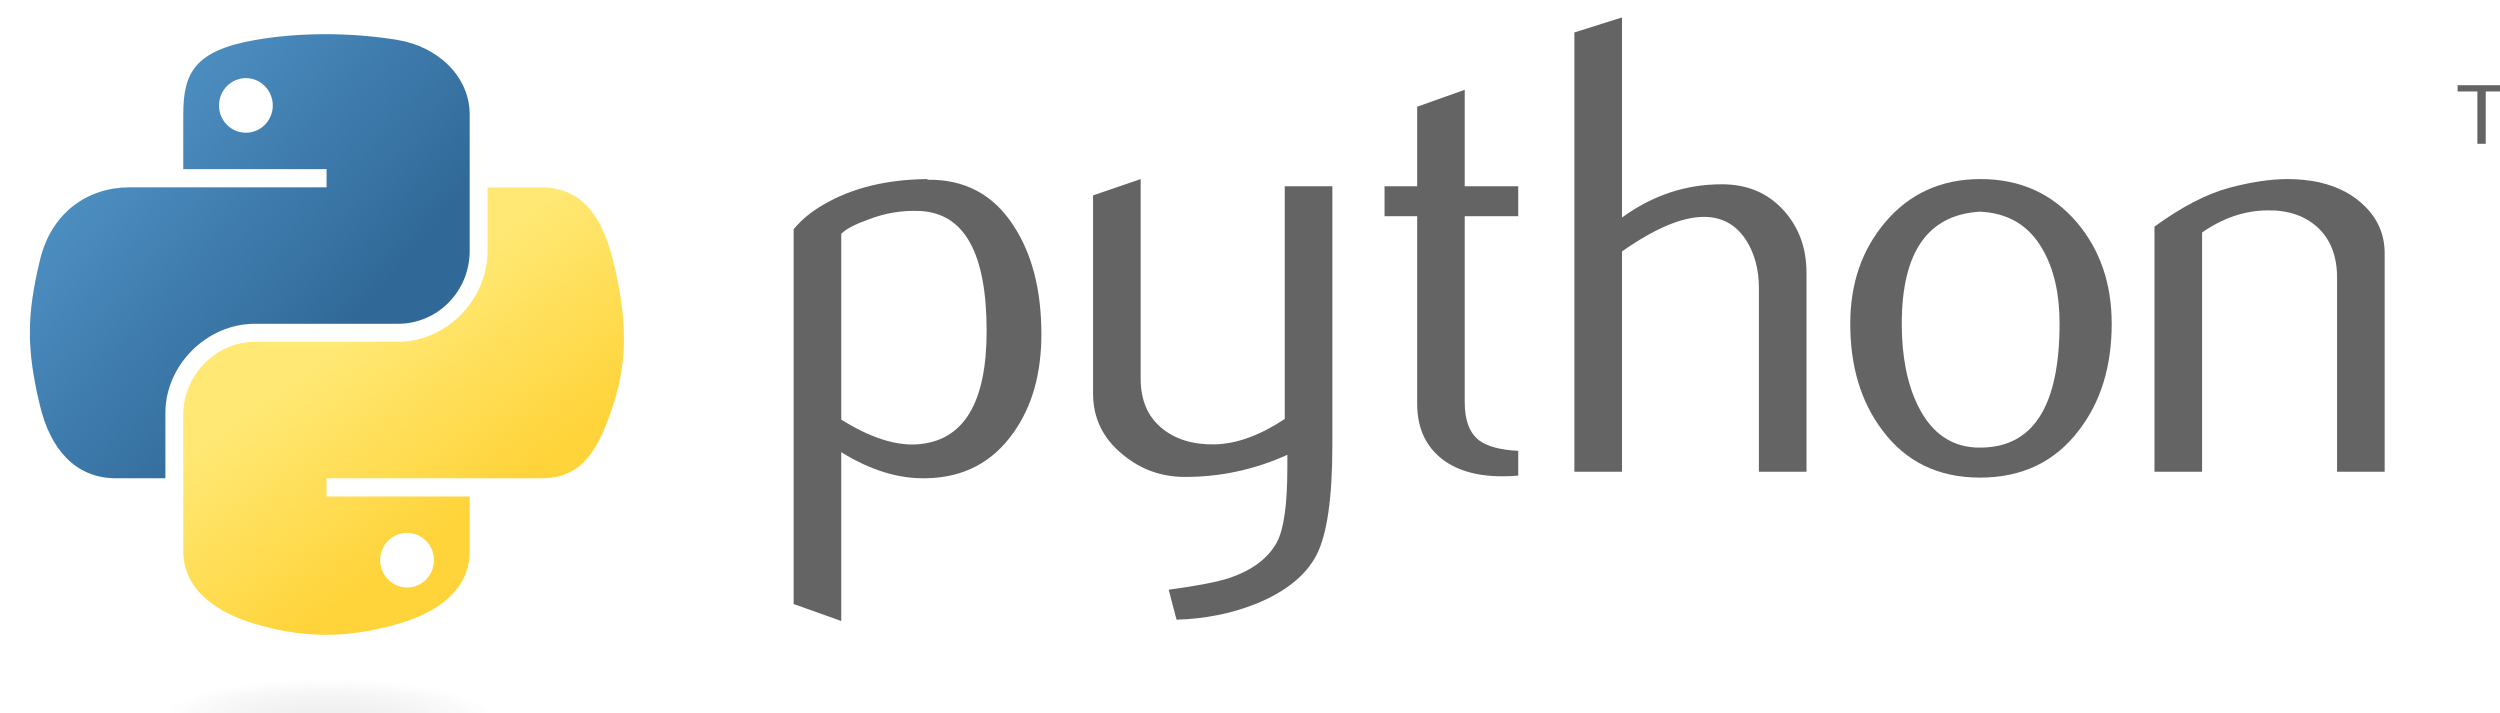
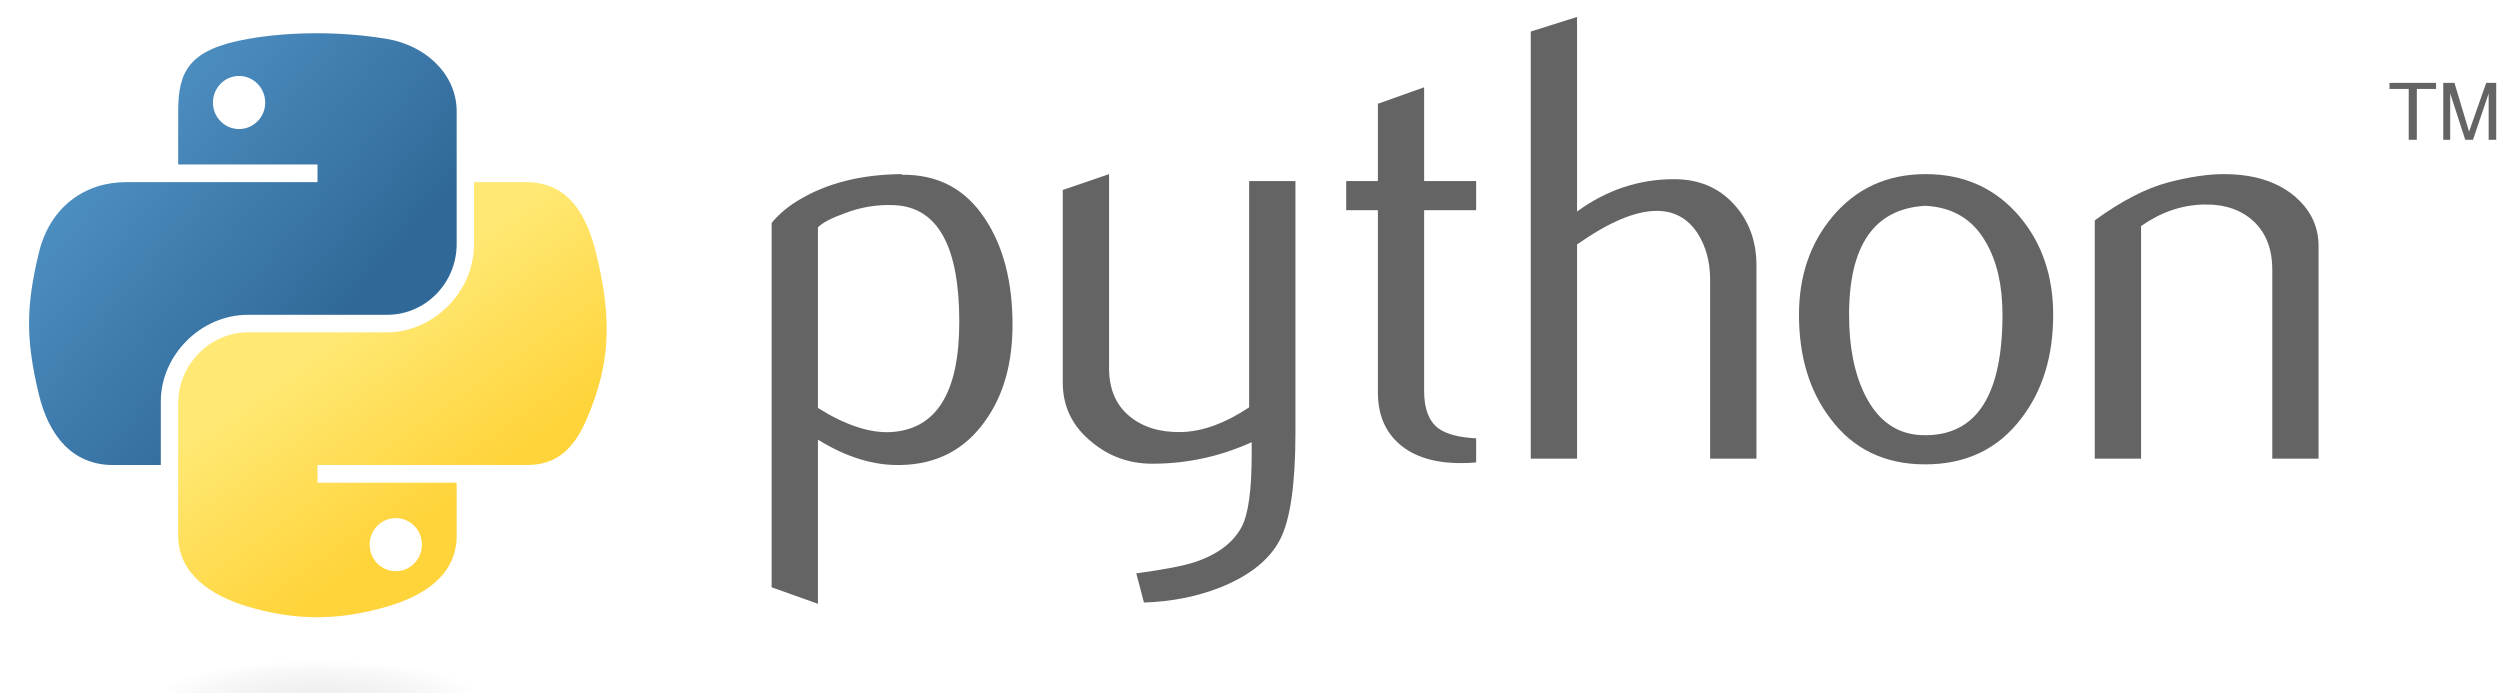
- <svg xmlns="http://www.w3.org/2000/svg" xmlns:xlink="http://www.w3.org/1999/xlink" version="1.0" width="350.84pt" height="100.02pt" id="svg2">
+ <svg xmlns="http://www.w3.org/2000/svg" xmlns:xlink="http://www.w3.org/1999/xlink" version="1.0" width="360.84pt" height="100.02pt" id="svg2">
  <defs id="defs4">
    <linearGradient id="linearGradient2795">
      <stop style="stop-color:#b8b8b8;stop-opacity:0.498" offset="0" id="stop2797" />
      <stop style="stop-color:#7f7f7f;stop-opacity:0" offset="1" id="stop2799" />
    </linearGradient>
    <linearGradient id="linearGradient2787">
      <stop style="stop-color:#7f7f7f;stop-opacity:0.5" offset="0" id="stop2789" />
      <stop style="stop-color:#7f7f7f;stop-opacity:0" offset="1" id="stop2791" />
    </linearGradient>
    <linearGradient id="linearGradient3676">
      <stop style="stop-color:#b2b2b2;stop-opacity:0.5" offset="0" id="stop3678" />
      <stop style="stop-color:#b3b3b3;stop-opacity:0" offset="1" id="stop3680" />
    </linearGradient>
    <linearGradient id="linearGradient3236">
      <stop style="stop-color:#f4f4f4;stop-opacity:1" offset="0" id="stop3244" />
      <stop style="stop-color:#ffffff;stop-opacity:1" offset="1" id="stop3240" />
    </linearGradient>
    <linearGradient id="linearGradient4671">
      <stop style="stop-color:#ffd43b;stop-opacity:1" offset="0" id="stop4673" />
      <stop style="stop-color:#ffe873;stop-opacity:1" offset="1" id="stop4675" />
    </linearGradient>
    <linearGradient id="linearGradient4689">
      <stop style="stop-color:#5a9fd4;stop-opacity:1" offset="0" id="stop4691" />
      <stop style="stop-color:#306998;stop-opacity:1" offset="1" id="stop4693" />
    </linearGradient>
    <linearGradient x1="224.24" y1="144.757" x2="-65.309" y2="144.757" id="linearGradient2987" xlink:href="#linearGradient4671" gradientUnits="userSpaceOnUse" gradientTransform="translate(100.2702,99.61116)" />
    <linearGradient x1="172.942" y1="77.476" x2="26.67" y2="76.313" id="linearGradient2990" xlink:href="#linearGradient4689" gradientUnits="userSpaceOnUse" gradientTransform="translate(100.2702,99.61116)" />
    <linearGradient x1="172.942" y1="77.476" x2="26.67" y2="76.313" id="linearGradient2587" xlink:href="#linearGradient4689" gradientUnits="userSpaceOnUse" gradientTransform="translate(100.2702,99.61116)" />
    <linearGradient x1="224.24" y1="144.757" x2="-65.309" y2="144.757" id="linearGradient2589" xlink:href="#linearGradient4671" gradientUnits="userSpaceOnUse" gradientTransform="translate(100.2702,99.61116)" />
    <linearGradient x1="172.942" y1="77.476" x2="26.67" y2="76.313" id="linearGradient2248" xlink:href="#linearGradient4689" gradientUnits="userSpaceOnUse" gradientTransform="translate(100.2702,99.61116)" />
    <linearGradient x1="224.24" y1="144.757" x2="-65.309" y2="144.757" id="linearGradient2250" xlink:href="#linearGradient4671" gradientUnits="userSpaceOnUse" gradientTransform="translate(100.2702,99.61116)" />
    <linearGradient x1="224.24" y1="144.757" x2="-65.309" y2="144.757" id="linearGradient2255" xlink:href="#linearGradient4671" gradientUnits="userSpaceOnUse" gradientTransform="matrix(0.562541,0,0,0.567972,-11.5974,-7.60954)" />
    <linearGradient x1="172.942" y1="76.176" x2="26.67" y2="76.313" id="linearGradient2258" xlink:href="#linearGradient4689" gradientUnits="userSpaceOnUse" gradientTransform="matrix(0.562541,0,0,0.567972,-11.5974,-7.60954)" />
    <radialGradient cx="61.519" cy="132.286" r="29.037" fx="61.519" fy="132.286" id="radialGradient2801" xlink:href="#linearGradient2795" gradientUnits="userSpaceOnUse" gradientTransform="matrix(1,0,0,0.177966,0,108.7434)" />
    <linearGradient x1="150.961" y1="192.352" x2="112.031" y2="137.273" id="linearGradient1475" xlink:href="#linearGradient4671" gradientUnits="userSpaceOnUse" gradientTransform="matrix(0.562541,0,0,0.567972,-9.399749,-5.305317)" />
    <linearGradient x1="26.649" y1="20.604" x2="135.665" y2="114.398" id="linearGradient1478" xlink:href="#linearGradient4689" gradientUnits="userSpaceOnUse" gradientTransform="matrix(0.562541,0,0,0.567972,-9.399749,-5.305317)" />
    <radialGradient cx="61.519" cy="132.286" r="29.037" fx="61.519" fy="132.286" id="radialGradient1480" xlink:href="#linearGradient2795" gradientUnits="userSpaceOnUse" gradientTransform="matrix(2.382716e-8,-0.296405,1.43676,4.683673e-7,-128.544,150.5202)" />
  </defs>
  <g id="g2303">
    <path id="path46" style="fill:#646464;fill-opacity:1" d="M 184.613,61.929 C 184.613,47.367 180.461,39.891 172.157,39.482 C 168.852,39.326 165.626,39.852 162.488,41.071 C 159.983,41.967 158.296,42.854 157.409,43.751 L 157.409,78.509 C 162.721,81.843 167.439,83.392 171.552,83.149 C 180.256,82.574 184.613,75.507 184.613,61.929 z M 194.858,62.534 C 194.858,69.932 193.123,76.072 189.633,80.956 C 185.744,86.482 180.354,89.328 173.463,89.484 C 168.268,89.65 162.916,88.022 157.409,84.611 L 157.409,116.201 L 148.5,113.024 L 148.5,42.903 C 149.963,41.11 151.844,39.57 154.125,38.263 C 159.427,35.174 165.87,33.585 173.453,33.507 L 173.58,33.634 C 180.51,33.546 185.851,36.392 189.604,42.162 C 193.103,47.455 194.858,54.239 194.858,62.534 z " />
    <path id="path48" style="fill:#646464;fill-opacity:1" d="M 249.305,83.266 C 249.305,93.188 248.311,100.06 246.322,103.881 C 244.324,107.702 240.523,110.753 234.908,113.024 C 230.357,114.817 225.434,115.792 220.151,115.957 L 218.68,110.343 C 224.05,109.612 227.832,108.881 230.025,108.15 C 234.343,106.688 237.306,104.446 238.934,101.444 C 240.24,98.998 240.883,94.329 240.883,87.418 L 240.883,85.098 C 234.791,87.866 228.407,89.241 221.73,89.241 C 217.344,89.241 213.475,87.866 210.141,85.098 C 206.398,82.086 204.527,78.265 204.527,73.636 L 204.527,36.558 L 213.436,33.507 L 213.436,70.828 C 213.436,74.815 214.722,77.885 217.295,80.039 C 219.869,82.194 223.202,83.227 227.286,83.149 C 231.37,83.061 235.747,81.482 240.396,78.392 L 240.396,34.852 L 249.305,34.852 L 249.305,83.266 z " />
    <path id="path50" style="fill:#646464;fill-opacity:1" d="M 284.082,88.997 C 283.02,89.085 282.045,89.124 281.149,89.124 C 276.109,89.124 272.181,87.925 269.374,85.517 C 266.577,83.11 265.173,79.786 265.173,75.546 L 265.173,40.457 L 259.071,40.457 L 259.071,34.852 L 265.173,34.852 L 265.173,19.968 L 274.072,16.8 L 274.072,34.852 L 284.082,34.852 L 284.082,40.457 L 274.072,40.457 L 274.072,75.302 C 274.072,78.646 274.969,81.014 276.762,82.398 C 278.302,83.539 280.749,84.192 284.082,84.357 L 284.082,88.997 z " />
    <path id="path52" style="fill:#646464;fill-opacity:1" d="M 338.023,88.266 L 329.114,88.266 L 329.114,53.878 C 329.114,50.379 328.295,47.367 326.668,44.852 C 324.786,42.006 322.174,40.583 318.821,40.583 C 314.737,40.583 309.63,42.737 303.499,47.046 L 303.499,88.266 L 294.59,88.266 L 294.59,6.069 L 303.499,3.262 L 303.499,40.7 C 309.191,36.558 315.41,34.482 322.164,34.482 C 326.882,34.482 330.703,36.07 333.627,39.238 C 336.561,42.406 338.023,46.354 338.023,51.071 L 338.023,88.266 L 338.023,88.266 z " />
    <path id="path54" style="fill:#646464;fill-opacity:1" d="M 385.374,60.526 C 385.374,54.931 384.312,50.311 382.197,46.656 C 379.682,42.201 375.773,39.852 370.49,39.609 C 360.724,40.174 355.85,47.172 355.85,60.584 C 355.85,66.735 356.864,71.871 358.911,75.994 C 361.523,81.248 365.441,83.841 370.666,83.753 C 380.471,83.675 385.374,75.936 385.374,60.526 z M 395.131,60.584 C 395.131,68.548 393.094,75.176 389.029,80.468 C 384.555,86.395 378.376,89.367 370.49,89.367 C 362.673,89.367 356.581,86.395 352.185,80.468 C 348.199,75.176 346.21,68.548 346.21,60.584 C 346.21,53.099 348.365,46.802 352.673,41.675 C 357.225,36.236 363.209,33.507 370.607,33.507 C 378.005,33.507 384.029,36.236 388.669,41.675 C 392.977,46.802 395.131,53.099 395.131,60.584 z " />
    <path id="path56" style="fill:#646464;fill-opacity:1" d="M 446.206,88.266 L 437.297,88.266 L 437.297,51.929 C 437.297,47.942 436.098,44.833 433.7,42.591 C 431.303,40.359 428.105,39.277 424.119,39.365 C 419.889,39.443 415.863,40.827 412.042,43.507 L 412.042,88.266 L 403.133,88.266 L 403.133,42.406 C 408.26,38.673 412.978,36.236 417.286,35.096 C 421.351,34.033 424.938,33.507 428.028,33.507 C 430.143,33.507 432.131,33.712 434.002,34.121 C 437.502,34.93 440.348,36.431 442.541,38.634 C 444.987,41.071 446.206,43.995 446.206,47.416 L 446.206,88.266 z " />
    <path id="path1948" style="fill:url(#linearGradient1478);fill-opacity:1" d="M 60.51,6.398 C 55.927,6.419 51.549,6.81 47.698,7.492 C 36.351,9.496 34.291,13.692 34.291,21.429 L 34.291,31.648 L 61.104,31.648 L 61.104,35.054 L 34.291,35.054 L 24.229,35.054 C 16.436,35.054 9.613,39.738 7.479,48.648 C 5.017,58.861 4.908,65.234 7.479,75.898 C 9.385,83.836 13.936,89.492 21.729,89.492 L 30.948,89.492 L 30.948,77.242 C 30.948,68.392 38.605,60.585 47.698,60.585 L 74.479,60.585 C 81.934,60.585 87.885,54.447 87.885,46.96 L 87.885,21.429 C 87.885,14.163 81.755,8.704 74.479,7.492 C 69.873,6.725 65.094,6.377 60.51,6.398 z M 46.01,14.617 C 48.78,14.617 51.041,16.915 51.041,19.742 C 51.041,22.558 48.78,24.835 46.01,24.835 C 43.231,24.835 40.979,22.558 40.979,19.742 C 40.979,16.915 43.231,14.617 46.01,14.617 z " />
    <path id="path1950" style="fill:url(#linearGradient1475);fill-opacity:1" d="M 91.229,35.054 L 91.229,46.96 C 91.229,56.191 83.403,63.96 74.479,63.96 L 47.698,63.96 C 40.362,63.96 34.291,70.239 34.291,77.585 L 34.291,103.117 C 34.291,110.383 40.61,114.657 47.698,116.742 C 56.185,119.237 64.324,119.688 74.479,116.742 C 81.229,114.787 87.885,110.854 87.885,103.117 L 87.885,92.898 L 61.104,92.898 L 61.104,89.492 L 87.885,89.492 L 101.291,89.492 C 109.084,89.492 111.988,84.056 114.698,75.898 C 117.497,67.499 117.378,59.422 114.698,48.648 C 112.772,40.891 109.094,35.054 101.291,35.054 L 91.229,35.054 z M 76.166,99.71 C 78.946,99.71 81.198,101.988 81.198,104.804 C 81.198,107.631 78.946,109.929 76.166,109.929 C 73.397,109.929 71.135,107.631 71.135,104.804 C 71.135,101.988 73.397,99.71 76.166,99.71 z " />
    <path id="text3004" style="font-size:15.164px;font-style:normal;font-weight:normal;line-height:125%;fill:#646464;fill-opacity:1;stroke:none;stroke-width:1px;stroke-linecap:butt;stroke-linejoin:miter;stroke-opacity:1;font-family:Bitstream Vera Sans" d="M 463.554,26.909 L 465.116,26.909 L 465.116,17.113 L 468.816,17.113 L 468.816,15.945 L 459.854,15.945 L 459.854,17.113 L 463.554,17.113 L 463.554,26.909 M 470.201,26.909 L 471.536,26.909 L 471.536,17.962 L 474.432,26.908 L 475.918,26.908 L 478.936,17.993 L 478.936,26.909 L 480.392,26.909 L 480.392,15.945 L 478.466,15.945 L 475.168,25.338 L 472.355,15.945 L 470.201,15.945 L 470.201,26.909" />
    <path id="path1894" style="opacity:0.444;fill:url(#radialGradient1480);fill-opacity:1;fill-rule:nonzero;stroke:none;stroke-width:20;stroke-miterlimit:4;stroke-dasharray:none;stroke-opacity:1" transform="matrix(0.73406,0,0,0.809524,16.24958,27.00935)" d="M 110.467 132.286 A 48.948 8.607 0 1 1  12.571,132.286 A 48.948 8.607 0 1 1  110.467 132.286 z" />
  </g>
</svg>
